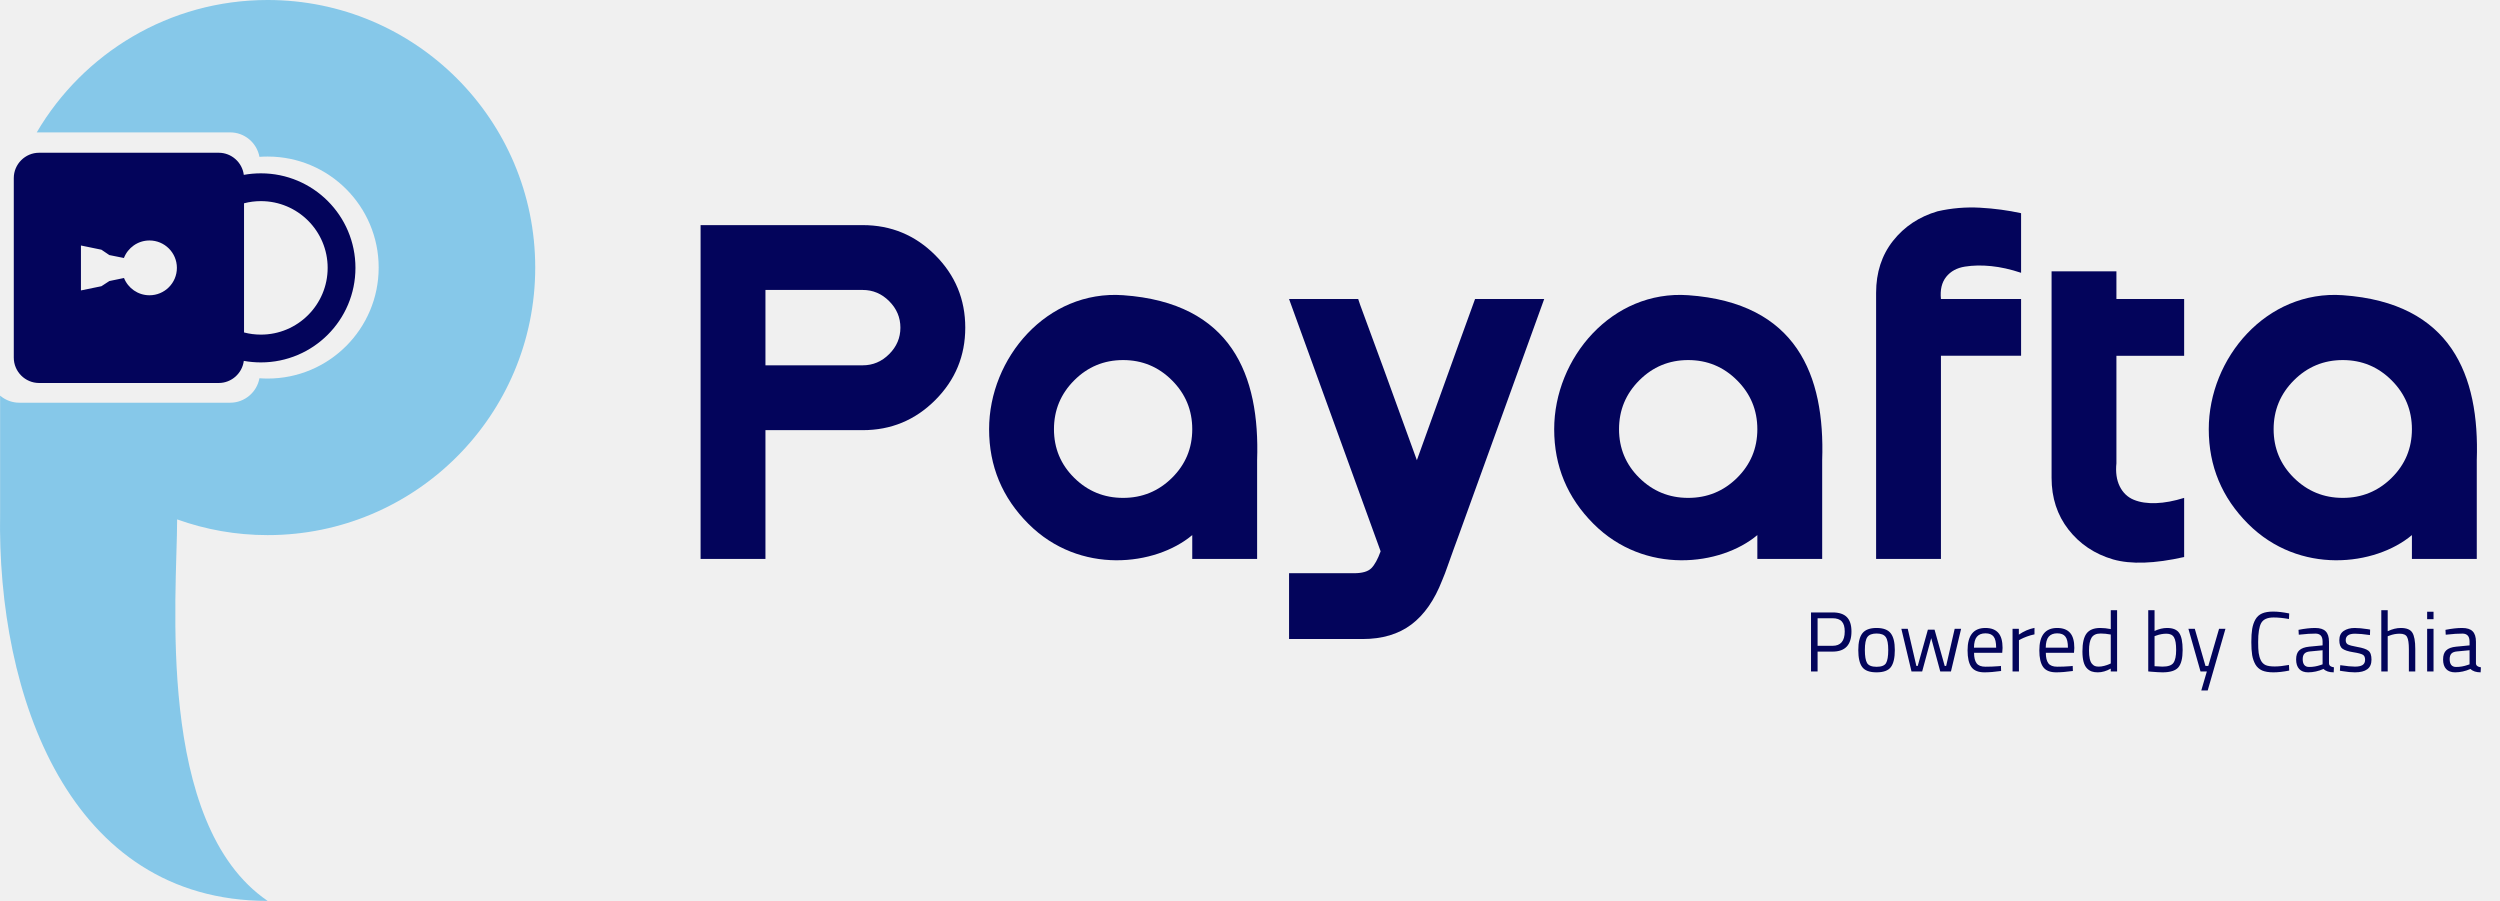
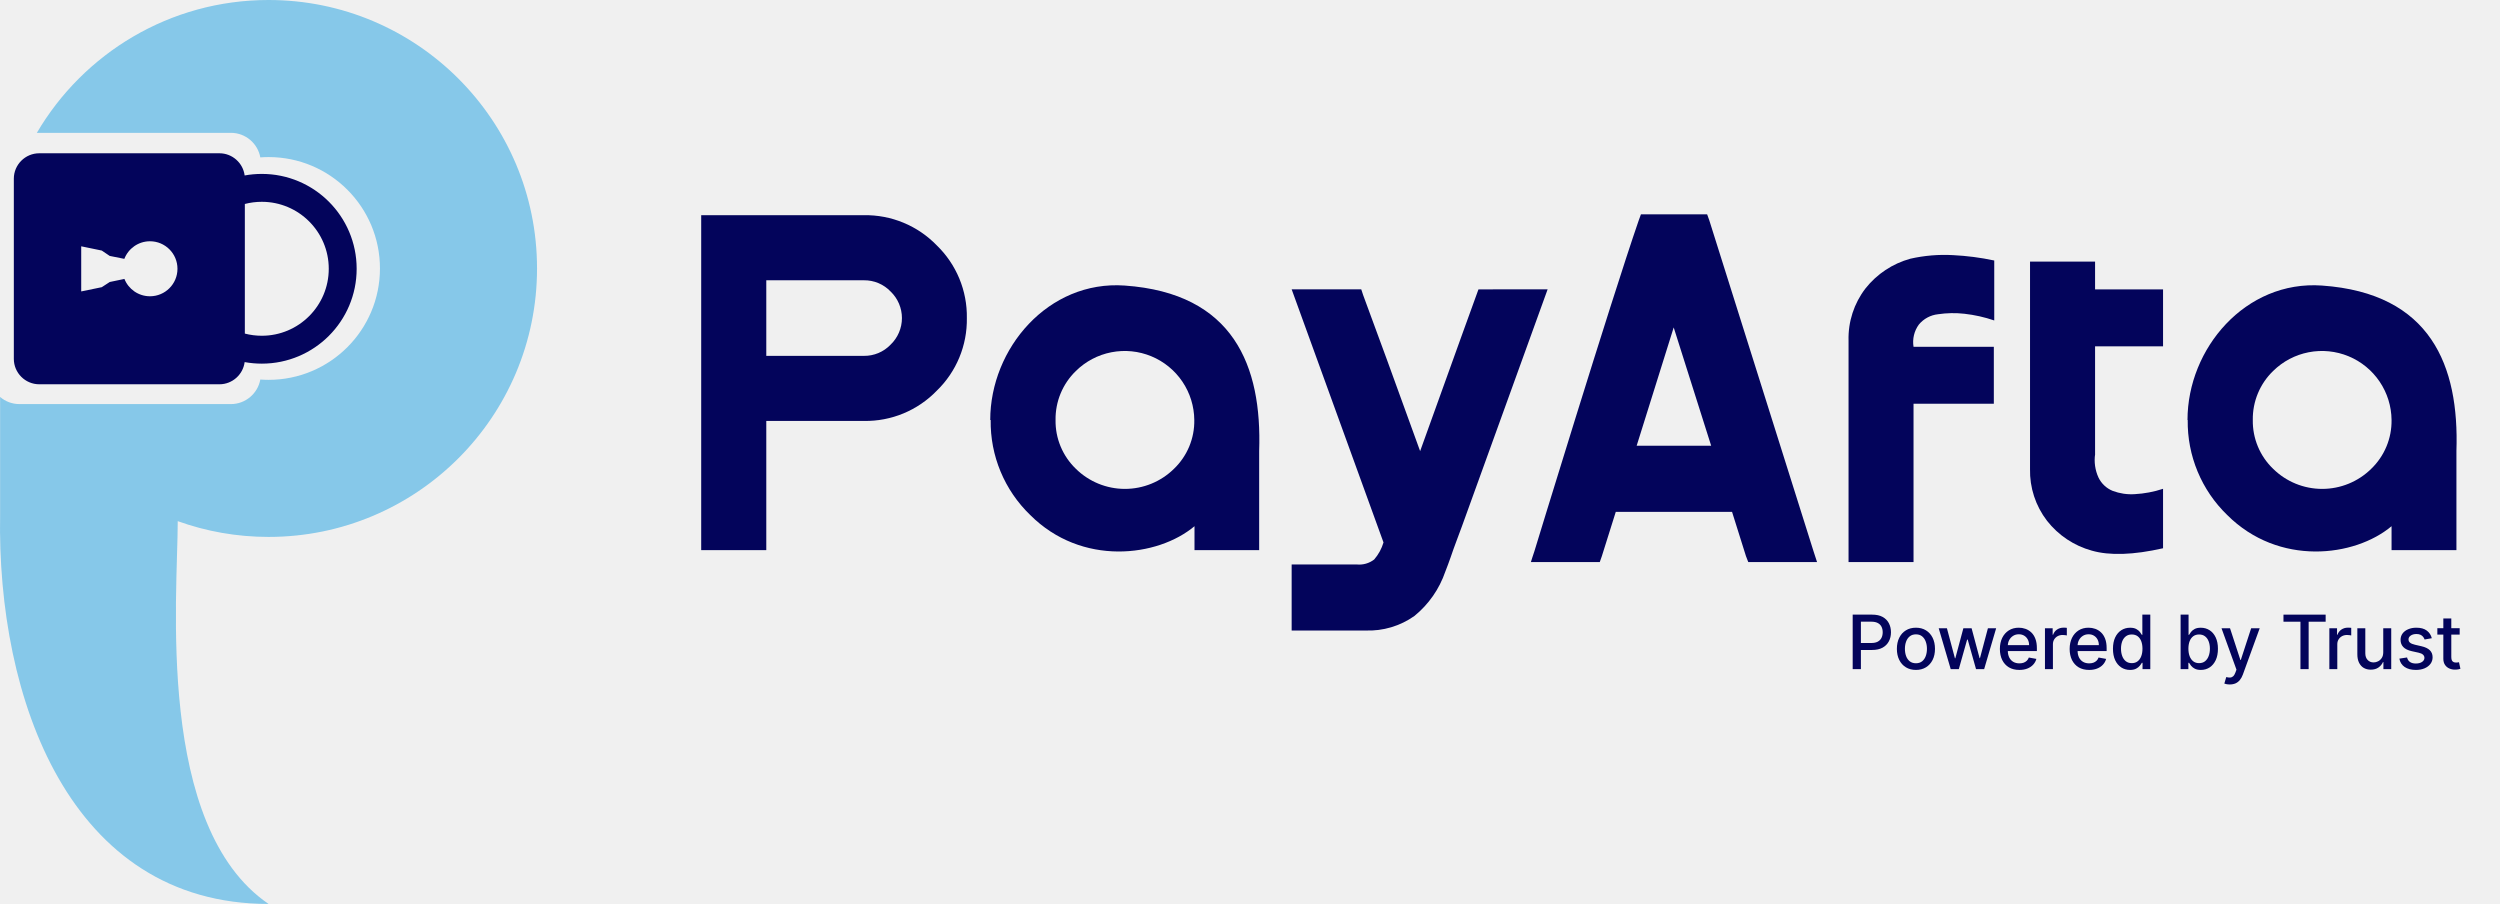
- <svg xmlns="http://www.w3.org/2000/svg" width="111" height="40" viewBox="0 0 111 40" fill="none">
-   <path fill-rule="evenodd" clip-rule="evenodd" d="M11.884 0C18.445 0 23.764 5.319 23.764 11.88C23.764 18.44 18.445 23.759 11.884 23.759C10.473 23.759 9.12 23.512 7.864 23.061V23.095C7.864 26.33 6.867 36.578 11.884 40C3.076 40 -0.143 30.895 0.005 22.763V17.566C0.235 17.762 0.533 17.88 0.857 17.88H10.22C10.866 17.88 11.408 17.41 11.519 16.794C11.639 16.803 11.761 16.808 11.884 16.808C14.606 16.808 16.813 14.601 16.813 11.879C16.813 9.157 14.606 6.951 11.884 6.951C11.761 6.951 11.639 6.955 11.519 6.964C11.408 6.349 10.867 5.878 10.22 5.878H1.631C3.693 2.362 7.513 0 11.884 0L11.884 0Z" fill="#86C8E9" />
-   <path fill-rule="evenodd" clip-rule="evenodd" d="M11.584 7.696C13.903 7.696 15.782 9.575 15.782 11.893C15.782 14.212 13.902 16.091 11.584 16.091C11.325 16.091 11.072 16.068 10.825 16.023C10.755 16.574 10.281 17.005 9.711 17.005H1.736C1.118 17.005 0.612 16.499 0.612 15.881V7.906C0.612 7.288 1.118 6.782 1.736 6.782H9.711C10.281 6.782 10.755 7.213 10.825 7.764C11.072 7.719 11.325 7.696 11.584 7.696ZM7.854 11.893C7.854 12.566 7.309 13.11 6.637 13.11C6.123 13.11 5.684 12.792 5.506 12.343L4.856 12.478L4.503 12.708L3.594 12.895V10.9L4.503 11.087L4.854 11.325L5.502 11.455C5.678 11 6.12 10.677 6.637 10.677C7.309 10.677 7.854 11.221 7.854 11.893V11.893ZM11.584 8.93C13.221 8.93 14.548 10.257 14.548 11.893C14.548 13.53 13.221 14.857 11.584 14.857C11.325 14.857 11.074 14.824 10.835 14.761V9.026C11.074 8.963 11.325 8.93 11.584 8.93V8.93Z" fill="#03045B" />
-   <path d="M47.696 16.887C47.096 17.487 46.796 18.21 46.796 19.057C46.796 19.904 47.096 20.624 47.696 21.217C48.295 21.809 49.019 22.106 49.866 22.106C50.713 22.106 51.436 21.81 52.036 21.217C52.636 20.624 52.936 19.904 52.936 19.057C52.936 18.21 52.636 17.486 52.036 16.887C51.436 16.287 50.713 15.987 49.866 15.987C49.019 15.987 48.295 16.287 47.696 16.887ZM43.916 19.057C43.916 15.894 46.483 12.869 49.866 13.107C54.686 13.447 55.944 16.659 55.816 20.429V24.816H52.936V23.758C51.309 25.125 47.942 25.539 45.663 23.26C44.498 22.095 43.916 20.695 43.916 19.057H43.916Z" fill="#03045B" />
-   <path d="M38.305 9.995C39.562 9.995 40.635 10.44 41.524 11.329C42.413 12.218 42.858 13.291 42.858 14.547C42.858 15.803 42.413 16.876 41.524 17.765C40.635 18.655 39.562 19.099 38.305 19.099H33.986V24.816H31.106V9.995H38.305V9.995ZM38.305 16.22C38.757 16.22 39.149 16.054 39.48 15.722C39.812 15.391 39.978 14.999 39.978 14.547C39.978 14.096 39.812 13.704 39.48 13.372C39.149 13.04 38.757 12.874 38.305 12.874H33.986V16.22H38.305V16.22Z" fill="#03045B" />
-   <path d="M68.562 13.277L64.772 23.758C64.715 23.913 64.638 24.125 64.539 24.393C64.44 24.661 64.352 24.908 64.274 25.134C64.197 25.36 64.116 25.571 64.031 25.769C63.692 26.644 63.237 27.297 62.665 27.728C62.094 28.158 61.37 28.373 60.495 28.373H57.234V25.451H60.114C60.481 25.451 60.738 25.378 60.887 25.229C61.035 25.081 61.172 24.831 61.3 24.478L57.234 13.277H60.304L60.389 13.531L61.448 16.41L62.909 20.433L64.793 15.204L65.492 13.277H68.562L68.562 13.277Z" fill="#03045B" />
-   <path d="M89.735 12.112C89.27 11.957 88.828 11.858 88.412 11.816C87.996 11.773 87.607 11.78 87.248 11.837C86.888 11.893 86.609 12.045 86.411 12.292C86.214 12.539 86.136 12.867 86.178 13.277H89.736V15.796H86.178V24.816H83.299V13.001C83.299 12.098 83.549 11.329 84.05 10.694C84.552 10.058 85.212 9.621 86.03 9.381C86.651 9.24 87.279 9.187 87.915 9.222C88.55 9.257 89.157 9.339 89.736 9.466V12.112H89.735Z" fill="#03045B" />
-   <path d="M93.97 20.56C93.927 20.97 93.977 21.316 94.118 21.598C94.259 21.88 94.467 22.078 94.742 22.191C95.018 22.304 95.346 22.353 95.727 22.339C96.108 22.325 96.525 22.247 96.976 22.106V24.732C95.663 25.028 94.612 25.063 93.821 24.838C93.002 24.598 92.343 24.156 91.841 23.514C91.341 22.872 91.09 22.106 91.09 21.217V12.046H93.969V13.277H96.976V15.797H93.969V20.561L93.97 20.56Z" fill="#03045B" />
-   <path d="M72.785 16.887C72.185 17.487 71.885 18.21 71.885 19.057C71.885 19.904 72.185 20.624 72.785 21.217C73.385 21.809 74.109 22.106 74.956 22.106C75.802 22.106 76.526 21.81 77.126 21.217C77.726 20.624 78.026 19.904 78.026 19.057C78.026 18.21 77.726 17.486 77.126 16.887C76.526 16.287 75.802 15.987 74.956 15.987C74.109 15.987 73.385 16.287 72.785 16.887ZM69.006 19.057C69.006 15.894 71.573 12.869 74.956 13.107C79.775 13.447 81.033 16.659 80.905 20.429V24.816H78.026V23.758C76.399 25.125 73.032 25.539 70.753 23.26C69.588 22.095 69.006 20.695 69.006 19.057Z" fill="#03045B" />
-   <path d="M101.849 16.887C101.249 17.487 100.949 18.21 100.949 19.057C100.949 19.904 101.249 20.624 101.849 21.217C102.449 21.809 103.172 22.106 104.019 22.106C104.866 22.106 105.589 21.81 106.189 21.217C106.789 20.624 107.089 19.904 107.089 19.057C107.089 18.21 106.789 17.486 106.189 16.887C105.589 16.287 104.866 15.987 104.019 15.987C103.172 15.987 102.449 16.287 101.849 16.887ZM98.069 19.057C98.069 15.894 100.636 12.869 104.019 13.107C108.839 13.447 110.097 16.659 109.969 20.429V24.816H107.089V23.758C105.462 25.125 102.095 25.539 99.816 23.26C98.652 22.095 98.069 20.695 98.069 19.057Z" fill="#03045B" />
-   <path d="M81.368 28.931H80.701V29.814H80.409V27.192H81.368C81.653 27.192 81.864 27.261 82.001 27.4C82.137 27.539 82.205 27.752 82.205 28.037C82.205 28.633 81.926 28.931 81.368 28.931ZM80.701 28.674H81.364C81.725 28.674 81.906 28.462 81.906 28.037C81.906 27.835 81.863 27.687 81.777 27.594C81.691 27.498 81.553 27.45 81.364 27.45H80.701V28.674ZM82.508 28.863C82.508 28.517 82.57 28.267 82.694 28.113C82.818 27.959 83.026 27.882 83.319 27.882C83.615 27.882 83.823 27.959 83.944 28.113C84.068 28.267 84.13 28.517 84.13 28.863C84.13 29.209 84.072 29.461 83.956 29.617C83.84 29.774 83.627 29.852 83.319 29.852C83.011 29.852 82.799 29.774 82.682 29.617C82.566 29.461 82.508 29.209 82.508 28.863ZM82.8 28.859C82.8 29.135 82.833 29.328 82.898 29.439C82.967 29.55 83.107 29.606 83.319 29.606C83.534 29.606 83.674 29.552 83.74 29.443C83.805 29.332 83.838 29.137 83.838 28.859C83.838 28.581 83.802 28.391 83.728 28.287C83.655 28.181 83.519 28.128 83.319 28.128C83.122 28.128 82.986 28.181 82.91 28.287C82.837 28.391 82.8 28.581 82.8 28.859ZM84.42 27.919H84.704L85.087 29.568H85.147L85.598 27.957H85.894L86.345 29.568H86.409L86.788 27.919H87.073L86.622 29.814H86.148L85.746 28.333L85.344 29.814H84.871L84.42 27.919ZM88.732 29.579L88.842 29.568L88.849 29.792C88.561 29.832 88.315 29.852 88.11 29.852C87.838 29.852 87.644 29.774 87.531 29.617C87.417 29.458 87.36 29.212 87.36 28.878C87.36 28.214 87.624 27.882 88.152 27.882C88.407 27.882 88.598 27.954 88.724 28.098C88.851 28.239 88.914 28.463 88.914 28.768L88.899 28.984H87.648C87.648 29.194 87.686 29.349 87.762 29.451C87.838 29.552 87.969 29.602 88.156 29.602C88.345 29.602 88.537 29.595 88.732 29.579ZM88.629 28.757C88.629 28.525 88.592 28.36 88.516 28.264C88.443 28.168 88.321 28.12 88.152 28.12C87.985 28.12 87.859 28.171 87.773 28.272C87.69 28.373 87.647 28.535 87.644 28.757H88.629ZM89.357 29.814V27.919H89.637V28.177C89.857 28.026 90.088 27.926 90.331 27.878V28.166C90.225 28.186 90.113 28.218 89.997 28.261C89.883 28.304 89.796 28.341 89.736 28.374L89.641 28.424V29.814H89.357ZM91.918 29.579L92.028 29.568L92.036 29.792C91.748 29.832 91.501 29.852 91.297 29.852C91.024 29.852 90.831 29.774 90.717 29.617C90.603 29.458 90.546 29.212 90.546 28.878C90.546 28.214 90.811 27.882 91.338 27.882C91.594 27.882 91.784 27.954 91.911 28.098C92.037 28.239 92.1 28.463 92.1 28.768L92.085 28.984H90.835C90.835 29.194 90.872 29.349 90.948 29.451C91.024 29.552 91.155 29.602 91.342 29.602C91.532 29.602 91.724 29.595 91.918 29.579ZM91.816 28.757C91.816 28.525 91.778 28.36 91.702 28.264C91.629 28.168 91.508 28.12 91.338 28.12C91.172 28.12 91.046 28.171 90.96 28.272C90.876 28.373 90.833 28.535 90.831 28.757H91.816ZM93.999 27.093V29.814H93.718V29.686C93.523 29.797 93.332 29.852 93.142 29.852C93.041 29.852 92.953 29.84 92.877 29.814C92.801 29.789 92.73 29.744 92.665 29.678C92.528 29.541 92.46 29.29 92.46 28.924C92.46 28.555 92.52 28.29 92.642 28.128C92.766 27.964 92.969 27.882 93.252 27.882C93.398 27.882 93.554 27.898 93.718 27.931V27.093H93.999ZM92.884 29.473C92.925 29.521 92.968 29.554 93.013 29.572C93.059 29.59 93.117 29.598 93.188 29.598C93.261 29.598 93.342 29.587 93.43 29.564C93.521 29.539 93.592 29.515 93.642 29.492L93.718 29.458V28.173C93.556 28.143 93.406 28.128 93.267 28.128C93.075 28.128 92.941 28.19 92.865 28.314C92.79 28.435 92.752 28.624 92.752 28.882C92.752 29.175 92.796 29.372 92.884 29.473ZM96.219 27.882C96.475 27.882 96.653 27.955 96.754 28.101C96.857 28.245 96.909 28.499 96.909 28.863C96.909 29.227 96.845 29.483 96.716 29.633C96.59 29.779 96.356 29.852 96.015 29.852C95.909 29.852 95.733 29.842 95.488 29.822L95.382 29.811V27.093H95.662V28.014C95.854 27.926 96.04 27.882 96.219 27.882ZM96.011 29.598C96.258 29.598 96.421 29.543 96.5 29.432C96.581 29.318 96.621 29.127 96.621 28.859C96.621 28.592 96.59 28.405 96.526 28.299C96.463 28.19 96.351 28.136 96.189 28.136C96.043 28.136 95.892 28.163 95.738 28.219L95.662 28.245V29.579C95.826 29.592 95.943 29.598 96.011 29.598ZM97.165 27.919H97.449L97.923 29.568H98.048L98.526 27.919H98.81L98.022 30.656H97.737L97.984 29.814H97.703L97.165 27.919ZM101.641 29.773C101.381 29.826 101.147 29.852 100.94 29.852C100.733 29.852 100.565 29.825 100.436 29.769C100.31 29.711 100.211 29.622 100.141 29.504C100.072 29.382 100.024 29.245 99.997 29.091C99.971 28.934 99.959 28.739 99.959 28.507C99.959 28.274 99.971 28.08 99.997 27.923C100.024 27.764 100.072 27.624 100.141 27.503C100.211 27.381 100.31 27.293 100.436 27.237C100.563 27.182 100.727 27.154 100.929 27.154C101.131 27.154 101.369 27.182 101.641 27.237L101.63 27.484C101.375 27.438 101.147 27.416 100.948 27.416C100.67 27.416 100.486 27.499 100.395 27.666C100.306 27.83 100.262 28.111 100.262 28.511C100.262 28.71 100.269 28.871 100.285 28.992C100.302 29.113 100.335 29.223 100.383 29.322C100.431 29.418 100.501 29.487 100.592 29.53C100.685 29.571 100.82 29.591 100.997 29.591C101.177 29.591 101.387 29.568 101.63 29.523L101.641 29.773ZM103.407 28.492V29.462C103.415 29.555 103.488 29.611 103.627 29.629L103.616 29.852C103.416 29.852 103.266 29.802 103.165 29.701C102.937 29.802 102.71 29.852 102.482 29.852C102.308 29.852 102.176 29.803 102.085 29.704C101.994 29.606 101.948 29.465 101.948 29.28C101.948 29.096 101.995 28.96 102.088 28.875C102.182 28.786 102.328 28.732 102.528 28.712L103.123 28.655V28.492C103.123 28.363 103.095 28.271 103.04 28.215C102.984 28.16 102.908 28.132 102.812 28.132C102.61 28.132 102.4 28.144 102.183 28.17L102.066 28.181L102.054 27.965C102.332 27.909 102.579 27.882 102.793 27.882C103.008 27.882 103.163 27.931 103.259 28.029C103.358 28.128 103.407 28.282 103.407 28.492ZM102.24 29.265C102.24 29.497 102.336 29.613 102.528 29.613C102.7 29.613 102.869 29.584 103.036 29.526L103.123 29.496V28.871L102.562 28.924C102.448 28.934 102.366 28.967 102.316 29.022C102.265 29.078 102.24 29.159 102.24 29.265ZM104.563 28.136C104.288 28.136 104.15 28.232 104.15 28.424C104.15 28.512 104.181 28.575 104.245 28.613C104.308 28.648 104.452 28.686 104.677 28.727C104.902 28.765 105.061 28.819 105.154 28.89C105.248 28.96 105.294 29.093 105.294 29.288C105.294 29.482 105.231 29.625 105.105 29.716C104.981 29.807 104.799 29.852 104.559 29.852C104.403 29.852 104.218 29.835 104.006 29.799L103.892 29.78L103.907 29.534C104.195 29.577 104.413 29.598 104.559 29.598C104.706 29.598 104.817 29.576 104.893 29.53C104.971 29.482 105.01 29.404 105.01 29.295C105.01 29.184 104.977 29.11 104.912 29.072C104.846 29.031 104.702 28.993 104.48 28.958C104.257 28.922 104.099 28.871 104.006 28.802C103.912 28.734 103.866 28.608 103.866 28.424C103.866 28.239 103.93 28.103 104.059 28.014C104.19 27.926 104.353 27.882 104.548 27.882C104.702 27.882 104.895 27.899 105.128 27.935L105.234 27.954L105.226 28.196C104.946 28.156 104.725 28.136 104.563 28.136ZM106.014 29.814H105.73V27.093H106.014V28.026C106.216 27.93 106.411 27.882 106.597 27.882C106.85 27.882 107.019 27.95 107.105 28.086C107.194 28.223 107.238 28.465 107.238 28.814V29.814H106.954V28.822C106.954 28.559 106.927 28.379 106.874 28.283C106.824 28.185 106.715 28.136 106.548 28.136C106.389 28.136 106.235 28.165 106.086 28.223L106.014 28.249V29.814ZM107.765 29.814V27.919H108.049V29.814H107.765ZM107.765 27.491V27.162H108.049V27.491H107.765ZM109.932 28.492V29.462C109.94 29.555 110.013 29.611 110.152 29.629L110.14 29.852C109.941 29.852 109.79 29.802 109.689 29.701C109.462 29.802 109.235 29.852 109.007 29.852C108.833 29.852 108.7 29.803 108.609 29.704C108.518 29.606 108.473 29.465 108.473 29.28C108.473 29.096 108.52 28.96 108.613 28.875C108.707 28.786 108.853 28.732 109.053 28.712L109.648 28.655V28.492C109.648 28.363 109.62 28.271 109.564 28.215C109.509 28.16 109.433 28.132 109.337 28.132C109.135 28.132 108.925 28.144 108.708 28.17L108.59 28.181L108.579 27.965C108.857 27.909 109.103 27.882 109.318 27.882C109.533 27.882 109.688 27.931 109.784 28.029C109.883 28.128 109.932 28.282 109.932 28.492ZM108.765 29.265C108.765 29.497 108.861 29.613 109.053 29.613C109.225 29.613 109.394 29.584 109.561 29.526L109.648 29.496V28.871L109.087 28.924C108.973 28.934 108.891 28.967 108.84 29.022C108.79 29.078 108.765 29.159 108.765 29.265Z" fill="#03045B" />
+ <svg xmlns="http://www.w3.org/2000/svg" width="177" height="64" viewBox="0 0 177 64" fill="none">
+   <path fill-rule="evenodd" clip-rule="evenodd" d="M19.015 0C29.512 0 38.022 8.51 38.022 19.007C38.022 29.505 29.512 38.014 19.015 38.014C16.757 38.014 14.592 37.62 12.583 36.897V36.951C12.583 42.128 10.987 58.526 19.015 64C4.922 64 -0.228 49.432 0.008 36.42V28.106C0.376 28.419 0.853 28.609 1.371 28.609H16.352C17.386 28.609 18.252 27.856 18.43 26.871C18.623 26.885 18.818 26.893 19.015 26.893C23.37 26.893 26.901 23.362 26.901 19.007C26.901 14.652 23.37 11.121 19.015 11.121C18.818 11.121 18.623 11.129 18.43 11.143C18.252 10.159 17.386 9.405 16.352 9.405H2.609C5.909 3.779 12.02 0 19.015 0L19.015 0Z" fill="#86C8E9" />
+   <path fill-rule="evenodd" clip-rule="evenodd" d="M18.535 12.313C22.244 12.313 25.251 15.32 25.251 19.029C25.251 22.739 22.244 25.746 18.535 25.746C18.12 25.746 17.714 25.708 17.321 25.636C17.208 26.519 16.449 27.207 15.537 27.207H2.778C1.788 27.207 0.979 26.398 0.979 25.409V12.65C0.979 11.661 1.788 10.852 2.778 10.852H15.537C16.449 10.852 17.208 11.54 17.321 12.423C17.714 12.351 18.12 12.313 18.535 12.313ZM12.565 19.029C12.565 20.105 11.694 20.976 10.619 20.976C9.797 20.976 9.095 20.468 8.809 19.748L7.77 19.965L7.205 20.333L5.75 20.633V17.439L7.205 17.739L7.767 18.119L8.803 18.327C9.084 17.599 9.791 17.082 10.619 17.082C11.694 17.082 12.565 17.954 12.565 19.029V19.029ZM18.535 14.288C21.153 14.288 23.276 16.411 23.276 19.029C23.276 21.648 21.153 23.771 18.535 23.771C18.12 23.771 17.718 23.718 17.335 23.618V14.441C17.718 14.341 18.12 14.288 18.535 14.288V14.288Z" fill="#03045B" />
+   <g clip-path="url(#clip0_7098_17318)">
+     <path d="M76.173 26.265C75.709 26.715 75.341 27.255 75.093 27.852C74.846 28.449 74.723 29.09 74.733 29.736C74.723 30.381 74.845 31.02 75.093 31.614C75.341 32.209 75.709 32.746 76.173 33.193C77.099 34.104 78.346 34.614 79.644 34.614C80.943 34.614 82.19 34.104 83.116 33.193C83.581 32.747 83.949 32.21 84.197 31.615C84.445 31.02 84.567 30.381 84.556 29.736C84.548 28.769 84.256 27.825 83.715 27.022C83.174 26.22 82.409 25.594 81.514 25.224C80.62 24.854 79.637 24.755 78.687 24.94C77.737 25.125 76.863 25.586 76.173 26.265ZM70.109 29.736C70.109 24.673 74.218 19.834 79.629 20.217C87.341 20.759 89.354 25.901 89.149 31.931V38.949H84.571V37.255C81.968 39.442 76.582 40.109 72.936 36.459C72.035 35.59 71.322 34.544 70.841 33.388C70.36 32.231 70.121 30.989 70.14 29.736H70.109Z" fill="#03045B" />
+     <path d="M61.162 15.235C62.121 15.219 63.075 15.4 63.962 15.767C64.849 16.134 65.651 16.68 66.319 17.369C67.009 18.036 67.554 18.837 67.921 19.723C68.288 20.609 68.469 21.561 68.453 22.519C68.469 23.477 68.287 24.429 67.92 25.314C67.553 26.199 67.008 27 66.319 27.666C65.653 28.355 64.852 28.901 63.966 29.269C63.08 29.637 62.128 29.818 61.169 29.803H54.253V38.948H49.645V15.235H61.162ZM61.162 25.195C61.515 25.2 61.866 25.131 62.192 24.995C62.518 24.858 62.812 24.655 63.056 24.399C63.31 24.156 63.511 23.864 63.648 23.541C63.786 23.218 63.857 22.87 63.857 22.519C63.857 22.168 63.786 21.821 63.648 21.498C63.511 21.175 63.31 20.883 63.056 20.64C62.812 20.384 62.518 20.181 62.192 20.044C61.866 19.907 61.515 19.839 61.162 19.844H54.253V25.195H61.162Z" fill="#03045B" />
+     <path d="M109.572 20.484L103.508 37.254C103.421 37.504 103.296 37.841 103.129 38.273C102.962 38.706 102.83 39.096 102.705 39.456C102.58 39.816 102.451 40.157 102.326 40.475C101.905 41.703 101.149 42.789 100.143 43.609C99.131 44.326 97.911 44.688 96.671 44.64H91.449V39.964H96.058C96.499 40.009 96.942 39.883 97.293 39.611C97.595 39.261 97.82 38.85 97.952 38.406L91.449 20.484H96.376L96.512 20.894L98.206 25.498L100.545 31.941L103.557 23.573L104.675 20.488L109.572 20.484Z" fill="#03045B" />
+     <path d="M135.857 22.976C135.692 23.2 135.574 23.455 135.509 23.726C135.444 23.997 135.433 24.277 135.478 24.552H141.163V28.584H135.478V39.795H130.877V24.113C130.841 22.779 131.265 21.474 132.079 20.418C132.885 19.399 133.995 18.664 135.247 18.318C136.241 18.092 137.261 18.007 138.279 18.064C139.259 18.112 140.233 18.239 141.193 18.443V22.688C140.507 22.453 139.798 22.295 139.078 22.214C138.458 22.145 137.831 22.156 137.214 22.248C136.684 22.305 136.197 22.566 135.857 22.976Z" fill="#03045B" />
+     <path d="M148.335 32.144C148.252 32.708 148.333 33.284 148.57 33.804C148.774 34.233 149.131 34.57 149.57 34.751C150.071 34.941 150.608 35.022 151.143 34.986C151.824 34.949 152.497 34.822 153.144 34.607V38.817C151.044 39.292 149.362 39.348 148.096 38.984C146.84 38.638 145.729 37.896 144.928 36.87C144.119 35.817 143.695 34.52 143.726 33.194V18.52H148.331V20.49H153.144V24.519H148.331V32.144H148.335Z" fill="#03045B" />
+     <path d="M160.939 26.265C160.473 26.714 160.105 27.254 159.858 27.851C159.61 28.448 159.488 29.09 159.498 29.736C159.487 30.381 159.61 31.02 159.858 31.615C160.105 32.21 160.473 32.747 160.939 33.193C161.864 34.104 163.111 34.614 164.41 34.614C165.709 34.614 166.956 34.104 167.881 33.193C168.346 32.746 168.713 32.209 168.961 31.614C169.209 31.02 169.332 30.381 169.322 29.736C169.314 28.769 169.021 27.825 168.48 27.022C167.939 26.22 167.174 25.594 166.28 25.224C165.386 24.854 164.402 24.755 163.452 24.94C162.503 25.125 161.628 25.586 160.939 26.265ZM154.875 29.736C154.875 24.673 158.983 19.834 164.395 20.217C172.107 20.759 174.119 25.901 173.915 31.931V38.949H169.322V37.255C166.718 39.442 161.333 40.109 157.683 36.459C156.783 35.589 156.071 34.543 155.591 33.387C155.111 32.231 154.872 30.988 154.89 29.736H154.875Z" fill="#03045B" />
+     <path d="M114.397 36.239L113.412 39.373C113.378 39.491 113.264 39.794 113.264 39.794H108.387C108.387 39.794 108.561 39.233 108.633 39.036C108.633 39.036 114.018 21.406 116.023 15.6C116.106 15.354 116.178 15.176 116.178 15.176H120.866C120.866 15.176 120.965 15.46 121.018 15.6L128.4 39.036C128.438 39.146 128.647 39.794 128.647 39.794H123.777C123.777 39.794 123.648 39.48 123.614 39.373L122.629 36.239H114.397ZM115.875 31.559H121.151L118.498 23.183L115.875 31.559Z" fill="#03045B" />
+     <path d="M174.145 44.478V44.931H172.564V44.478H174.145ZM172.988 43.785H173.552V46.523C173.552 46.632 173.568 46.714 173.601 46.77C173.633 46.824 173.675 46.861 173.727 46.881C173.78 46.9 173.837 46.909 173.898 46.909C173.944 46.909 173.983 46.906 174.017 46.9C174.051 46.893 174.077 46.888 174.096 46.885L174.198 47.35C174.165 47.362 174.119 47.375 174.059 47.388C173.998 47.401 173.923 47.409 173.832 47.41C173.684 47.413 173.546 47.386 173.418 47.331C173.29 47.276 173.186 47.19 173.107 47.075C173.028 46.959 172.988 46.814 172.988 46.64V43.785Z" fill="#03045B" />
+     <path d="M172.172 45.186L171.661 45.276C171.64 45.211 171.606 45.149 171.559 45.09C171.514 45.031 171.453 44.982 171.375 44.944C171.297 44.907 171.2 44.888 171.083 44.888C170.923 44.888 170.79 44.924 170.683 44.995C170.577 45.066 170.523 45.157 170.523 45.269C170.523 45.365 170.559 45.443 170.631 45.502C170.702 45.561 170.818 45.61 170.977 45.647L171.437 45.753C171.703 45.814 171.902 45.909 172.032 46.037C172.163 46.165 172.228 46.332 172.228 46.536C172.228 46.71 172.178 46.864 172.078 47C171.978 47.134 171.839 47.24 171.661 47.317C171.484 47.393 171.279 47.431 171.045 47.431C170.721 47.431 170.457 47.362 170.252 47.224C170.047 47.085 169.921 46.887 169.875 46.631L170.42 46.548C170.453 46.69 170.523 46.797 170.629 46.87C170.734 46.942 170.872 46.977 171.041 46.977C171.226 46.977 171.373 46.939 171.484 46.862C171.595 46.785 171.65 46.69 171.65 46.578C171.65 46.487 171.616 46.412 171.548 46.35C171.482 46.288 171.379 46.242 171.241 46.211L170.751 46.103C170.481 46.042 170.281 45.944 170.152 45.809C170.024 45.675 169.96 45.505 169.96 45.299C169.96 45.128 170.008 44.978 170.103 44.85C170.198 44.722 170.33 44.622 170.499 44.551C170.667 44.478 170.86 44.441 171.077 44.441C171.39 44.441 171.636 44.509 171.816 44.645C171.995 44.779 172.114 44.959 172.172 45.186Z" fill="#03045B" />
+     <path d="M168.734 46.174V44.48H169.299V47.374H168.745V46.873H168.715C168.648 47.028 168.541 47.157 168.394 47.26C168.249 47.361 168.067 47.412 167.85 47.412C167.664 47.412 167.5 47.371 167.356 47.29C167.214 47.207 167.103 47.084 167.021 46.922C166.941 46.76 166.9 46.56 166.9 46.321V44.48H167.464V46.253C167.464 46.451 167.518 46.608 167.628 46.724C167.737 46.841 167.879 46.9 168.053 46.9C168.159 46.9 168.264 46.873 168.368 46.821C168.474 46.768 168.561 46.688 168.63 46.581C168.7 46.474 168.735 46.339 168.734 46.174Z" fill="#03045B" />
+     <path d="M164.918 47.375V44.481H165.462V44.941H165.493C165.545 44.785 165.638 44.662 165.771 44.573C165.906 44.483 166.058 44.438 166.227 44.438C166.263 44.438 166.304 44.439 166.352 44.441C166.401 44.444 166.439 44.447 166.467 44.451V44.989C166.444 44.983 166.404 44.976 166.346 44.969C166.288 44.96 166.231 44.956 166.173 44.956C166.04 44.956 165.921 44.984 165.817 45.04C165.714 45.096 165.632 45.173 165.572 45.272C165.511 45.37 165.481 45.482 165.481 45.608V47.375H164.918Z" fill="#03045B" />
+     <path d="M161.67 44.017V43.516H164.656V44.017H163.452V47.374H162.872V44.017H161.67Z" fill="#03045B" />
+     <path d="M157.867 48.46C157.783 48.46 157.707 48.453 157.637 48.439C157.568 48.426 157.517 48.413 157.483 48.398L157.619 47.936C157.722 47.964 157.813 47.975 157.894 47.972C157.974 47.968 158.045 47.938 158.107 47.881C158.169 47.825 158.225 47.732 158.272 47.604L158.342 47.412L157.283 44.48H157.886L158.619 46.726H158.649L159.382 44.48H159.987L158.794 47.761C158.739 47.911 158.669 48.039 158.583 48.143C158.498 48.249 158.396 48.328 158.278 48.381C158.16 48.433 158.023 48.46 157.867 48.46Z" fill="#03045B" />
+     <path d="M154.387 47.374V43.516H154.95V44.949H154.984C155.017 44.889 155.064 44.819 155.125 44.74C155.187 44.661 155.272 44.592 155.382 44.533C155.491 44.473 155.635 44.443 155.815 44.443C156.049 44.443 156.257 44.502 156.44 44.62C156.624 44.738 156.768 44.908 156.872 45.13C156.977 45.353 157.03 45.62 157.03 45.933C157.03 46.246 156.978 46.514 156.874 46.737C156.769 46.96 156.626 47.131 156.444 47.252C156.262 47.371 156.054 47.431 155.821 47.431C155.645 47.431 155.501 47.401 155.389 47.342C155.279 47.283 155.192 47.214 155.129 47.135C155.066 47.056 155.018 46.986 154.984 46.924H154.937V47.374H154.387ZM154.939 45.927C154.939 46.131 154.968 46.309 155.027 46.462C155.086 46.616 155.172 46.736 155.284 46.822C155.395 46.908 155.532 46.95 155.694 46.95C155.863 46.95 156.003 46.906 156.116 46.817C156.229 46.726 156.315 46.604 156.373 46.449C156.432 46.295 156.461 46.121 156.461 45.927C156.461 45.736 156.432 45.565 156.374 45.413C156.318 45.261 156.233 45.141 156.118 45.053C156.005 44.965 155.864 44.921 155.694 44.921C155.531 44.921 155.393 44.963 155.28 45.047C155.168 45.132 155.083 45.249 155.025 45.4C154.968 45.55 154.939 45.726 154.939 45.927Z" fill="#03045B" />
+     <path d="M150.807 47.431C150.574 47.431 150.365 47.371 150.182 47.252C150 47.131 149.856 46.96 149.752 46.737C149.649 46.514 149.598 46.246 149.598 45.933C149.598 45.62 149.65 45.353 149.754 45.13C149.86 44.908 150.004 44.738 150.187 44.62C150.371 44.502 150.579 44.443 150.811 44.443C150.991 44.443 151.135 44.473 151.244 44.533C151.355 44.592 151.44 44.661 151.501 44.74C151.562 44.819 151.61 44.889 151.644 44.949H151.678V43.516H152.241V47.374H151.691V46.924H151.644C151.61 46.986 151.561 47.056 151.497 47.135C151.434 47.214 151.347 47.283 151.237 47.342C151.126 47.401 150.983 47.431 150.807 47.431ZM150.932 46.95C151.094 46.95 151.231 46.908 151.342 46.822C151.455 46.736 151.541 46.616 151.599 46.462C151.658 46.309 151.687 46.131 151.687 45.927C151.687 45.726 151.658 45.55 151.6 45.4C151.543 45.249 151.458 45.132 151.346 45.047C151.234 44.963 151.096 44.921 150.932 44.921C150.762 44.921 150.621 44.965 150.508 45.053C150.395 45.141 150.309 45.261 150.251 45.413C150.195 45.565 150.167 45.736 150.167 45.927C150.167 46.121 150.196 46.295 150.253 46.449C150.311 46.604 150.397 46.726 150.51 46.817C150.624 46.906 150.765 46.95 150.932 46.95Z" fill="#03045B" />
+     <path d="M147.909 47.431C147.623 47.431 147.378 47.371 147.172 47.249C146.967 47.126 146.809 46.953 146.697 46.731C146.587 46.507 146.531 46.245 146.531 45.945C146.531 45.648 146.587 45.387 146.697 45.161C146.809 44.935 146.965 44.759 147.164 44.632C147.365 44.505 147.6 44.441 147.869 44.441C148.032 44.441 148.191 44.468 148.344 44.522C148.497 44.576 148.635 44.661 148.756 44.777C148.878 44.892 148.974 45.042 149.045 45.227C149.115 45.41 149.15 45.633 149.15 45.896V46.096H146.85V45.674H148.598C148.598 45.525 148.568 45.394 148.508 45.28C148.447 45.164 148.363 45.073 148.253 45.007C148.145 44.94 148.018 44.907 147.873 44.907C147.714 44.907 147.576 44.946 147.458 45.024C147.341 45.1 147.251 45.201 147.187 45.325C147.124 45.448 147.093 45.582 147.093 45.726V46.056C147.093 46.249 147.127 46.414 147.194 46.55C147.264 46.685 147.36 46.789 147.483 46.861C147.606 46.931 147.75 46.966 147.914 46.966C148.021 46.966 148.118 46.951 148.206 46.921C148.294 46.889 148.37 46.843 148.434 46.782C148.498 46.72 148.547 46.644 148.581 46.553L149.114 46.65C149.072 46.807 148.995 46.944 148.885 47.062C148.775 47.179 148.638 47.27 148.472 47.335C148.307 47.4 148.12 47.431 147.909 47.431Z" fill="#03045B" />
+     <path d="M144.783 47.375V44.481H145.328V44.941H145.358C145.411 44.785 145.504 44.662 145.637 44.573C145.771 44.483 145.923 44.438 146.093 44.438C146.128 44.438 146.169 44.439 146.217 44.441C146.266 44.444 146.304 44.447 146.332 44.451V44.989C146.309 44.983 146.269 44.976 146.211 44.969C146.154 44.96 146.096 44.956 146.038 44.956C145.905 44.956 145.786 44.984 145.682 45.04C145.579 45.096 145.497 45.173 145.437 45.272C145.377 45.37 145.347 45.482 145.347 45.608V47.375H144.783Z" fill="#03045B" />
+     <path d="M142.969 47.431C142.684 47.431 142.438 47.371 142.232 47.249C142.028 47.126 141.869 46.953 141.758 46.731C141.647 46.507 141.592 46.245 141.592 45.945C141.592 45.648 141.647 45.387 141.758 45.161C141.869 44.935 142.025 44.759 142.225 44.632C142.426 44.505 142.661 44.441 142.93 44.441C143.093 44.441 143.251 44.468 143.404 44.522C143.558 44.576 143.695 44.661 143.817 44.777C143.939 44.892 144.035 45.042 144.105 45.227C144.176 45.41 144.211 45.633 144.211 45.896V46.096H141.91V45.674H143.659C143.659 45.525 143.629 45.394 143.568 45.28C143.508 45.164 143.423 45.073 143.314 45.007C143.206 44.94 143.079 44.907 142.933 44.907C142.775 44.907 142.637 44.946 142.519 45.024C142.402 45.1 142.312 45.201 142.247 45.325C142.185 45.448 142.153 45.582 142.153 45.726V46.056C142.153 46.249 142.187 46.414 142.255 46.55C142.324 46.685 142.42 46.789 142.543 46.861C142.666 46.931 142.81 46.966 142.975 46.966C143.082 46.966 143.179 46.951 143.267 46.921C143.355 46.889 143.431 46.843 143.495 46.782C143.559 46.72 143.608 46.644 143.642 46.553L144.175 46.65C144.132 46.807 144.056 46.944 143.945 47.062C143.836 47.179 143.698 47.27 143.532 47.335C143.368 47.4 143.18 47.431 142.969 47.431Z" fill="#03045B" />
+     <path d="M138.111 47.374L137.26 44.48H137.842L138.409 46.606H138.437L139.006 44.48H139.589L140.154 46.596H140.182L140.745 44.48H141.328L140.478 47.374H139.903L139.315 45.285H139.272L138.684 47.374H138.111Z" fill="#03045B" />
+     <path d="M135.648 47.431C135.377 47.431 135.14 47.369 134.938 47.245C134.735 47.121 134.578 46.947 134.467 46.723C134.355 46.499 134.299 46.238 134.299 45.939C134.299 45.639 134.355 45.377 134.467 45.152C134.578 44.927 134.735 44.752 134.938 44.628C135.14 44.504 135.377 44.441 135.648 44.441C135.919 44.441 136.156 44.504 136.358 44.628C136.56 44.752 136.717 44.927 136.829 45.152C136.941 45.377 136.997 45.639 136.997 45.939C136.997 46.238 136.941 46.499 136.829 46.723C136.717 46.947 136.56 47.121 136.358 47.245C136.156 47.369 135.919 47.431 135.648 47.431ZM135.65 46.959C135.826 46.959 135.971 46.912 136.087 46.819C136.202 46.726 136.288 46.602 136.343 46.448C136.4 46.294 136.428 46.123 136.428 45.937C136.428 45.753 136.4 45.583 136.343 45.429C136.288 45.273 136.202 45.148 136.087 45.054C135.971 44.959 135.826 44.912 135.65 44.912C135.473 44.912 135.326 44.959 135.209 45.054C135.093 45.148 135.007 45.273 134.951 45.429C134.895 45.583 134.868 45.753 134.868 45.937C134.868 46.123 134.895 46.294 134.951 46.448C135.007 46.602 135.093 46.726 135.209 46.819C135.326 46.912 135.473 46.959 135.65 46.959Z" fill="#03045B" />
+     <path d="M131.17 47.374V43.516H132.545C132.846 43.516 133.094 43.57 133.291 43.679C133.489 43.789 133.636 43.938 133.734 44.128C133.832 44.316 133.881 44.529 133.881 44.765C133.881 45.002 133.832 45.216 133.732 45.405C133.634 45.594 133.486 45.743 133.288 45.854C133.09 45.963 132.842 46.018 132.543 46.018H131.598V45.524H132.491C132.68 45.524 132.834 45.491 132.952 45.426C133.07 45.359 133.157 45.269 133.212 45.155C133.268 45.041 133.295 44.91 133.295 44.765C133.295 44.619 133.268 44.49 133.212 44.377C133.157 44.264 133.07 44.175 132.95 44.111C132.832 44.047 132.677 44.015 132.483 44.015H131.752V47.374H131.17Z" fill="#03045B" />
+   </g>
+   <defs>
+     <clipPath id="clip0_7098_17318">
+       <rect width="126.472" height="33.554" fill="white" transform="translate(49.6445 15.1602)" />
+     </clipPath>
+   </defs>
</svg>
